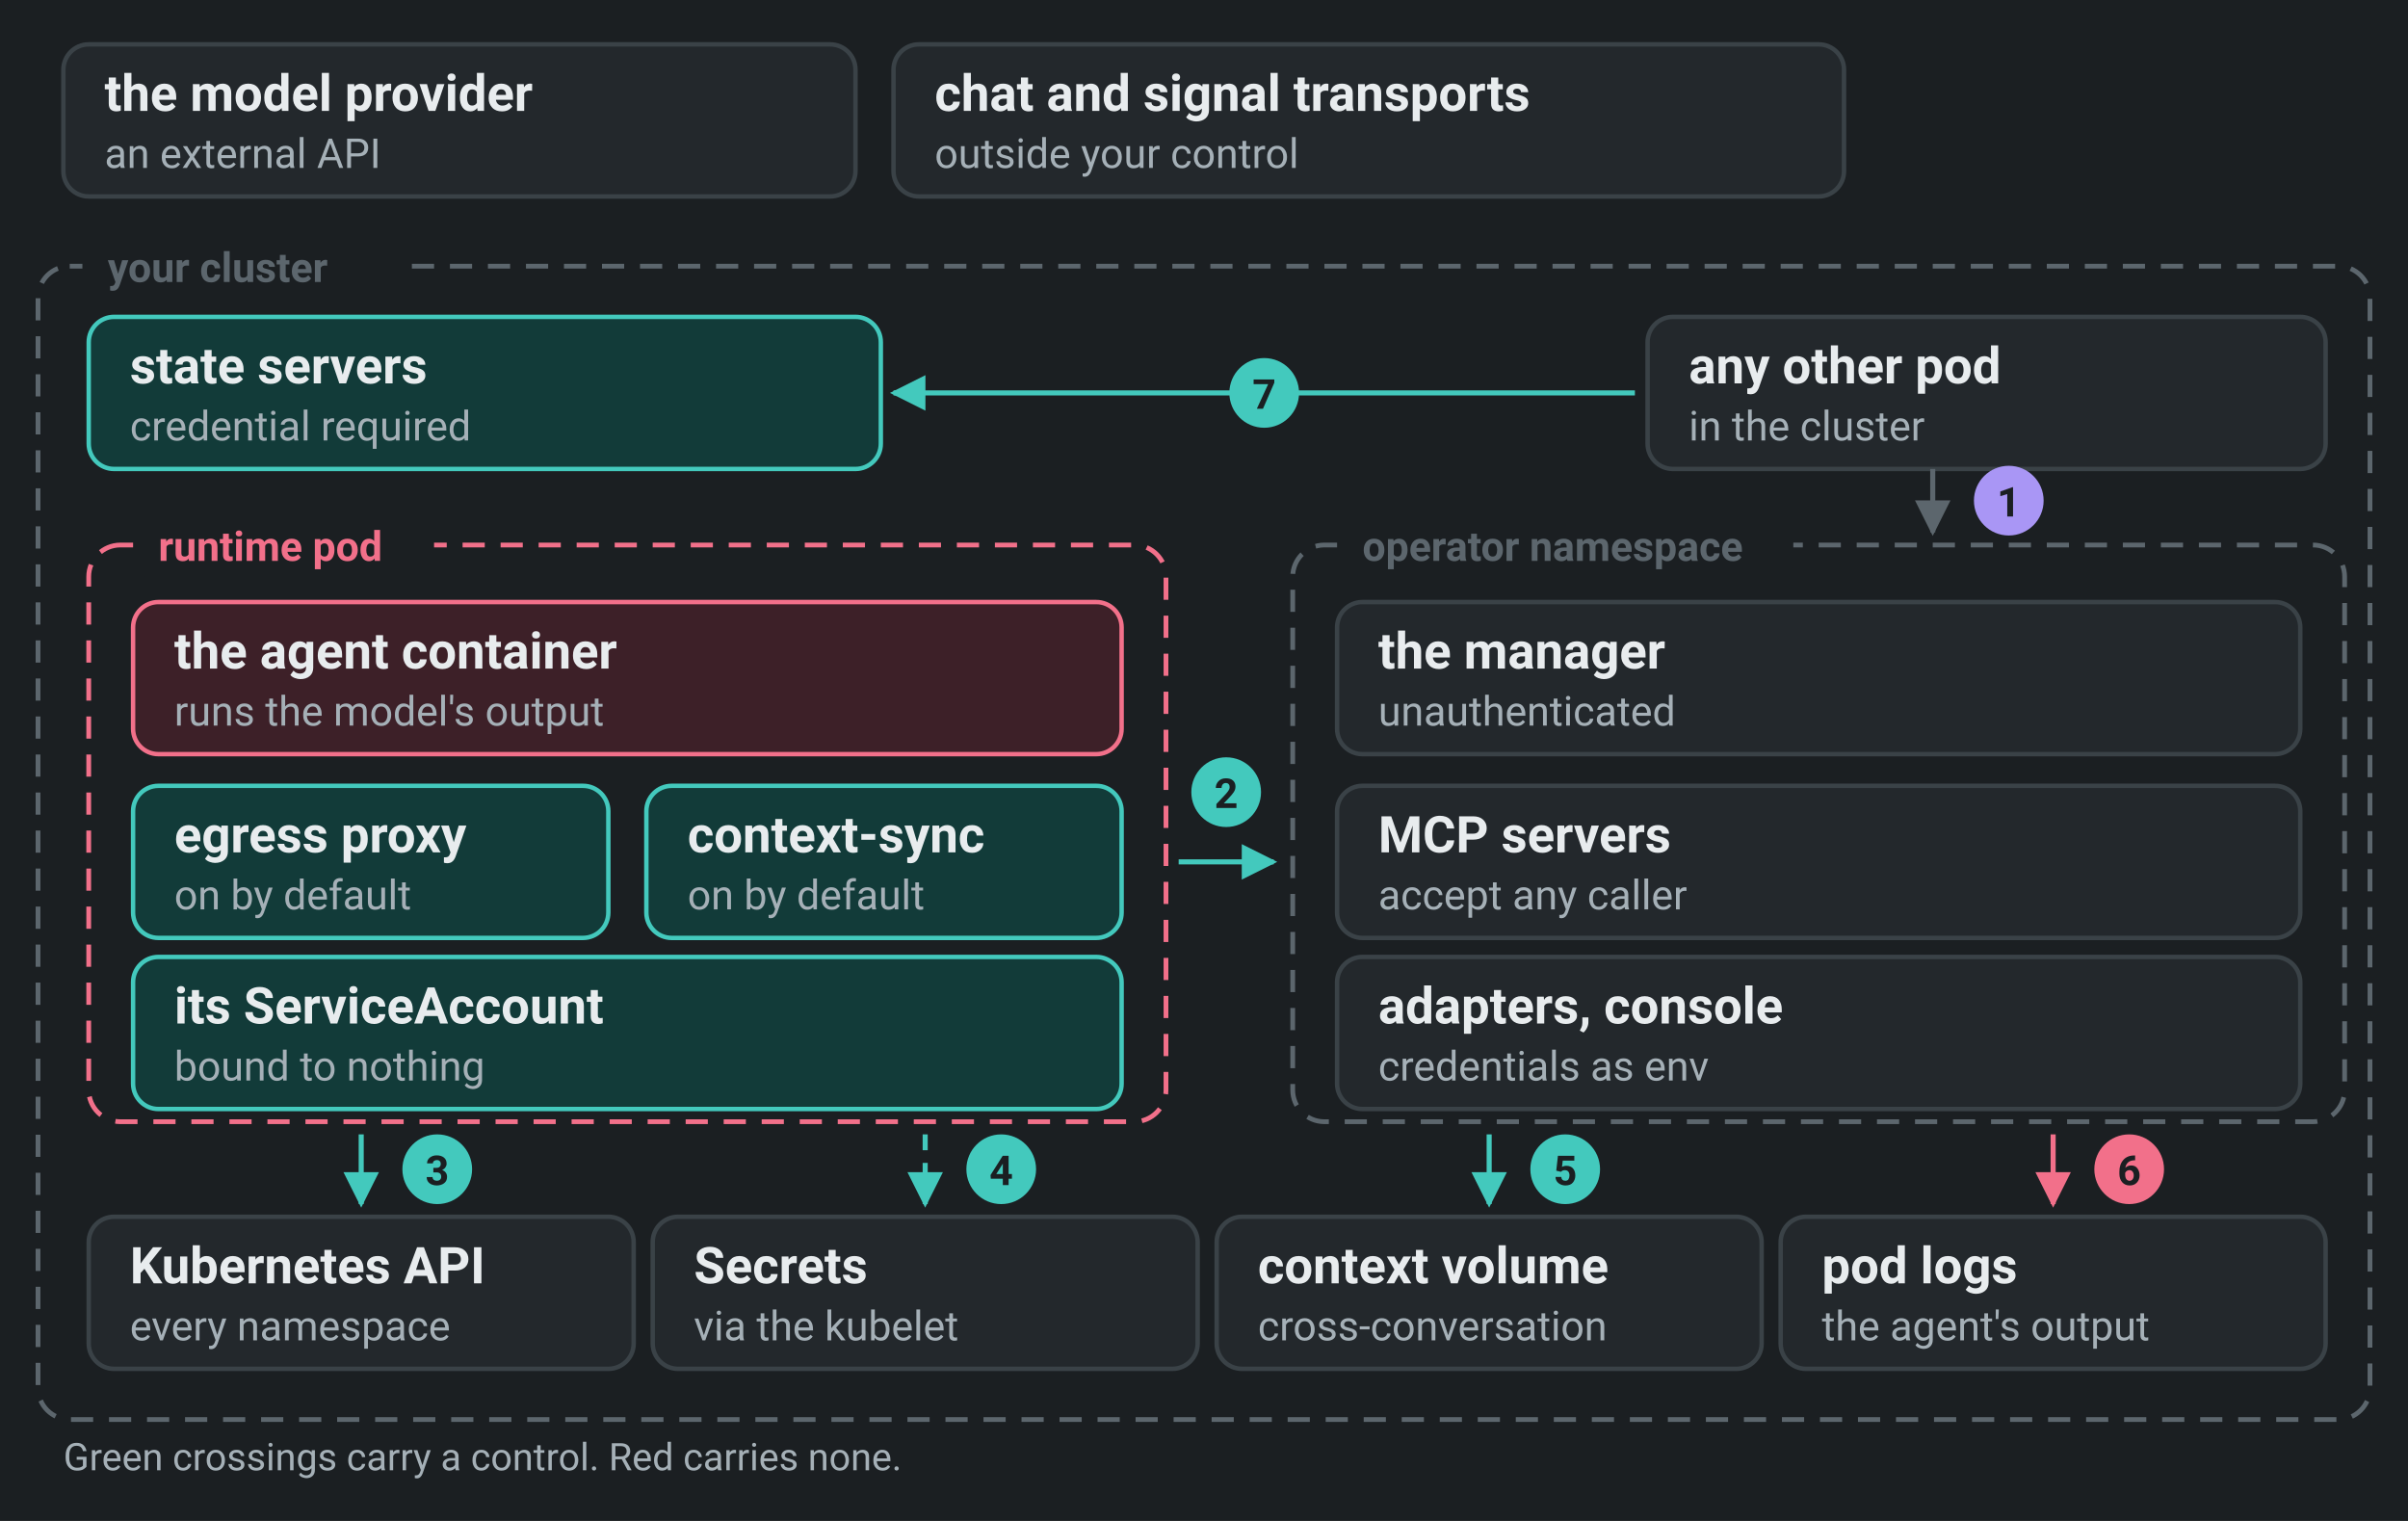
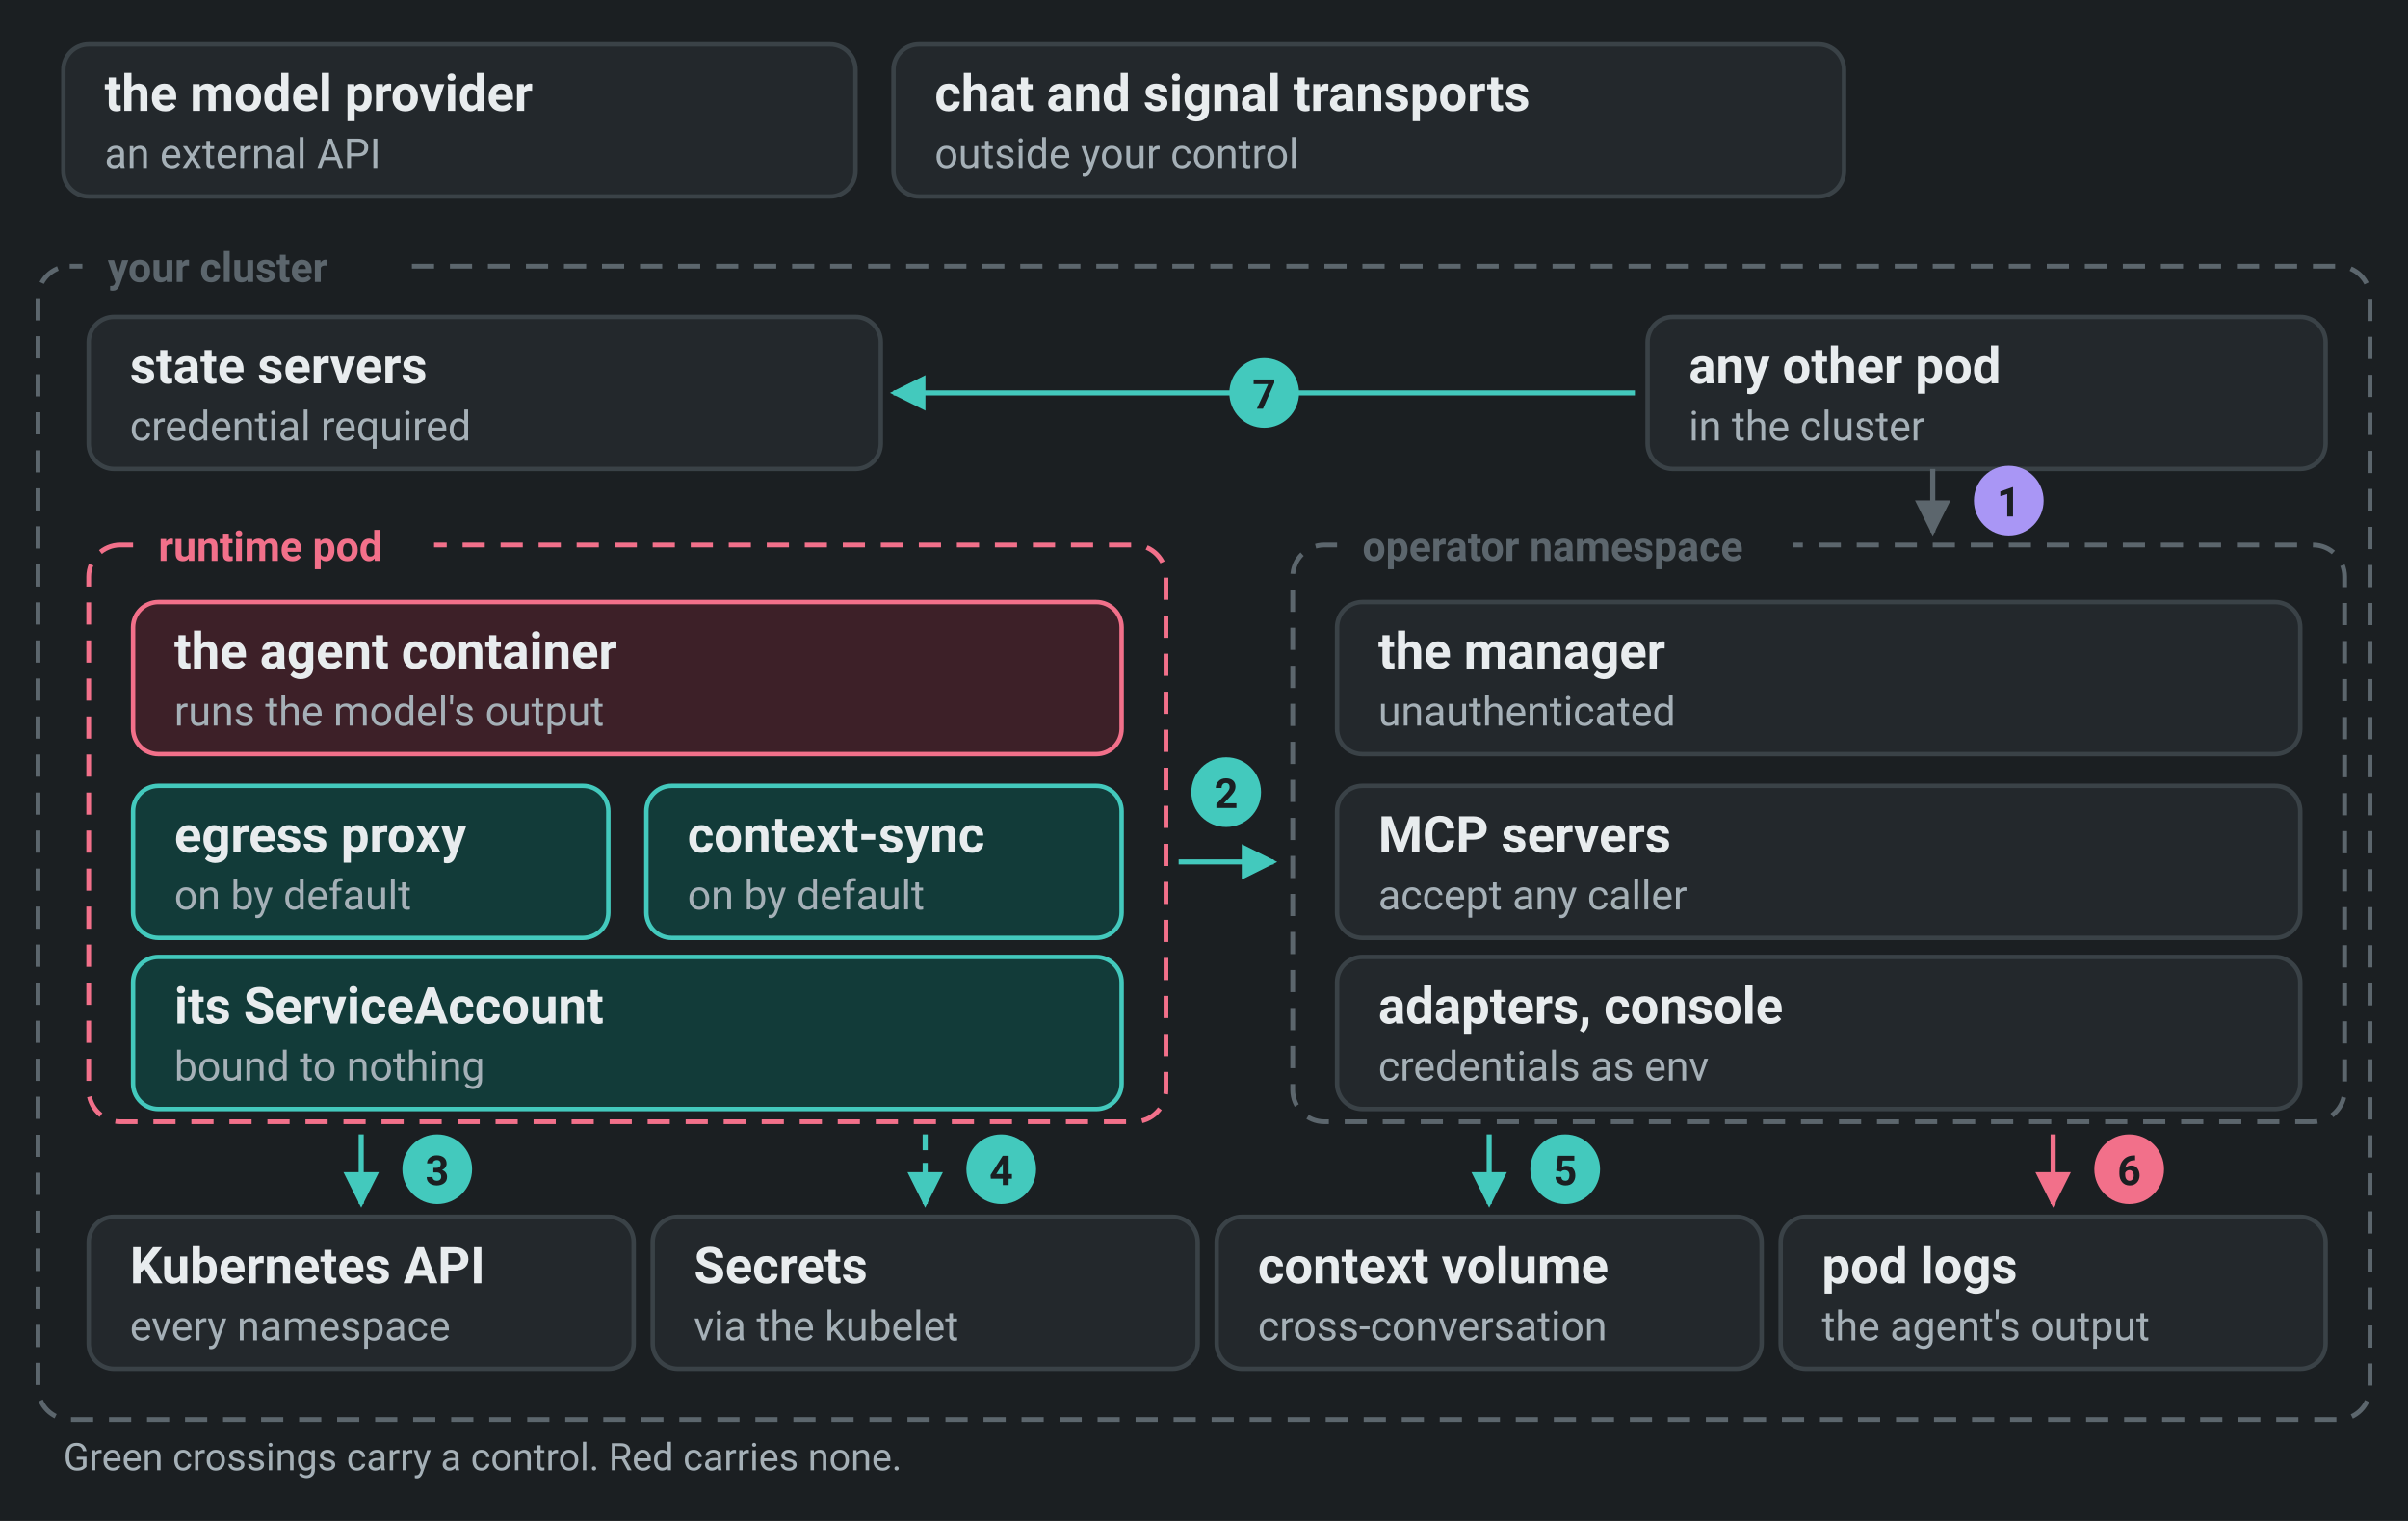
<svg xmlns="http://www.w3.org/2000/svg" viewBox="0 0 760 480" width="760" height="480" role="img">
  <rect width="760" height="480" fill="#1b1f22" />
  <defs>
    <marker id="ar-borderStrong" viewBox="0 0 10 10" refX="9" refY="5" markerWidth="7" markerHeight="7" orient="auto-start-reverse">
      <path d="M0,0 L10,5 L0,10 z" fill="#5c666d" />
    </marker>
    <marker id="ar-danger" viewBox="0 0 10 10" refX="9" refY="5" markerWidth="7" markerHeight="7" orient="auto-start-reverse">
      <path d="M0,0 L10,5 L0,10 z" fill="#f2708a" />
    </marker>
    <marker id="ar-brand" viewBox="0 0 10 10" refX="9" refY="5" markerWidth="7" markerHeight="7" orient="auto-start-reverse">
      <path d="M0,0 L10,5 L0,10 z" fill="#43c9bd" />
    </marker>
  </defs>
  <rect x="20" y="14" width="250" height="48" rx="8" fill="#23282c" stroke="#3a4247" stroke-width="1.4" />
  <text x="33" y="35" fill="#e8ecee" font-size="16" font-weight="600" text-anchor="start" font-family="ui-sans-serif, system-ui, -apple-system, 'Segoe UI', Roboto, 'Helvetica Neue', Arial, sans-serif">the model provider</text>
  <text x="33" y="53" fill="#a5b0b7" font-size="13" font-weight="400" text-anchor="start" font-family="ui-sans-serif, system-ui, -apple-system, 'Segoe UI', Roboto, 'Helvetica Neue', Arial, sans-serif">an external API</text>
  <rect x="282" y="14" width="300" height="48" rx="8" fill="#23282c" stroke="#3a4247" stroke-width="1.4" />
  <text x="295" y="35" fill="#e8ecee" font-size="16" font-weight="600" text-anchor="start" font-family="ui-sans-serif, system-ui, -apple-system, 'Segoe UI', Roboto, 'Helvetica Neue', Arial, sans-serif">chat and signal transports</text>
  <text x="295" y="53" fill="#a5b0b7" font-size="13" font-weight="400" text-anchor="start" font-family="ui-sans-serif, system-ui, -apple-system, 'Segoe UI', Roboto, 'Helvetica Neue', Arial, sans-serif">outside your control</text>
  <rect x="12" y="84" width="736" height="364" rx="10" fill="none" stroke="#5c666d" stroke-width="1.5" stroke-dasharray="7 5" />
  <rect x="26" y="74" width="102" height="20" rx="5" fill="#1b1f22" />
  <text x="34" y="89" fill="#5c666d" font-size="13" font-weight="600" text-anchor="start" font-family="ui-sans-serif, system-ui, -apple-system, 'Segoe UI', Roboto, 'Helvetica Neue', Arial, sans-serif">your cluster</text>
  <rect x="520" y="100" width="214" height="48" rx="8" fill="#23282c" stroke="#3a4247" stroke-width="1.4" />
  <text x="533" y="121" fill="#e8ecee" font-size="16" font-weight="600" text-anchor="start" font-family="ui-sans-serif, system-ui, -apple-system, 'Segoe UI', Roboto, 'Helvetica Neue', Arial, sans-serif">any other pod</text>
  <text x="533" y="139" fill="#a5b0b7" font-size="13" font-weight="400" text-anchor="start" font-family="ui-sans-serif, system-ui, -apple-system, 'Segoe UI', Roboto, 'Helvetica Neue', Arial, sans-serif">in the cluster</text>
-   <rect x="28" y="100" width="250" height="48" rx="8" fill="#123b39" stroke="#43c9bd" stroke-width="1.4" />
+   <rect x="28" y="100" width="250" height="48" rx="8" fill="#23282c" stroke="#3a4247" stroke-width="1.4" />
  <text x="41" y="121" fill="#e8ecee" font-size="16" font-weight="600" text-anchor="start" font-family="ui-sans-serif, system-ui, -apple-system, 'Segoe UI', Roboto, 'Helvetica Neue', Arial, sans-serif">state servers</text>
  <text x="41" y="139" fill="#a5b0b7" font-size="13" font-weight="400" text-anchor="start" font-family="ui-sans-serif, system-ui, -apple-system, 'Segoe UI', Roboto, 'Helvetica Neue', Arial, sans-serif">credential required</text>
  <rect x="28" y="172" width="340" height="182" rx="10" fill="none" stroke="#f2708a" stroke-width="1.5" stroke-dasharray="7 5" />
  <rect x="42" y="162" width="95" height="20" rx="5" fill="#1b1f22" />
  <text x="50" y="177" fill="#f2708a" font-size="13" font-weight="600" text-anchor="start" font-family="ui-sans-serif, system-ui, -apple-system, 'Segoe UI', Roboto, 'Helvetica Neue', Arial, sans-serif">runtime pod</text>
  <rect x="42" y="190" width="312" height="48" rx="8" fill="#3d2028" stroke="#f2708a" stroke-width="1.4" />
  <text x="55" y="211" fill="#e8ecee" font-size="16" font-weight="600" text-anchor="start" font-family="ui-sans-serif, system-ui, -apple-system, 'Segoe UI', Roboto, 'Helvetica Neue', Arial, sans-serif">the agent container</text>
  <text x="55" y="229" fill="#a5b0b7" font-size="13" font-weight="400" text-anchor="start" font-family="ui-sans-serif, system-ui, -apple-system, 'Segoe UI', Roboto, 'Helvetica Neue', Arial, sans-serif">runs the model's output</text>
  <rect x="42" y="248" width="150" height="48" rx="8" fill="#123b39" stroke="#43c9bd" stroke-width="1.4" />
  <text x="55" y="269" fill="#e8ecee" font-size="16" font-weight="600" text-anchor="start" font-family="ui-sans-serif, system-ui, -apple-system, 'Segoe UI', Roboto, 'Helvetica Neue', Arial, sans-serif">egress proxy</text>
  <text x="55" y="287" fill="#a5b0b7" font-size="13" font-weight="400" text-anchor="start" font-family="ui-sans-serif, system-ui, -apple-system, 'Segoe UI', Roboto, 'Helvetica Neue', Arial, sans-serif">on by default</text>
  <rect x="204" y="248" width="150" height="48" rx="8" fill="#123b39" stroke="#43c9bd" stroke-width="1.4" />
  <text x="217" y="269" fill="#e8ecee" font-size="16" font-weight="600" text-anchor="start" font-family="ui-sans-serif, system-ui, -apple-system, 'Segoe UI', Roboto, 'Helvetica Neue', Arial, sans-serif">context-sync</text>
  <text x="217" y="287" fill="#a5b0b7" font-size="13" font-weight="400" text-anchor="start" font-family="ui-sans-serif, system-ui, -apple-system, 'Segoe UI', Roboto, 'Helvetica Neue', Arial, sans-serif">on by default</text>
  <rect x="42" y="302" width="312" height="48" rx="8" fill="#123b39" stroke="#43c9bd" stroke-width="1.4" />
  <text x="55" y="323" fill="#e8ecee" font-size="16" font-weight="600" text-anchor="start" font-family="ui-sans-serif, system-ui, -apple-system, 'Segoe UI', Roboto, 'Helvetica Neue', Arial, sans-serif">its ServiceAccount</text>
  <text x="55" y="341" fill="#a5b0b7" font-size="13" font-weight="400" text-anchor="start" font-family="ui-sans-serif, system-ui, -apple-system, 'Segoe UI', Roboto, 'Helvetica Neue', Arial, sans-serif">bound to nothing</text>
  <rect x="408" y="172" width="332" height="182" rx="10" fill="none" stroke="#5c666d" stroke-width="1.5" stroke-dasharray="7 5" />
  <rect x="422" y="162" width="144" height="20" rx="5" fill="#1b1f22" />
  <text x="430" y="177" fill="#5c666d" font-size="13" font-weight="600" text-anchor="start" font-family="ui-sans-serif, system-ui, -apple-system, 'Segoe UI', Roboto, 'Helvetica Neue', Arial, sans-serif">operator namespace</text>
  <rect x="422" y="190" width="304" height="48" rx="8" fill="#23282c" stroke="#3a4247" stroke-width="1.4" />
  <text x="435" y="211" fill="#e8ecee" font-size="16" font-weight="600" text-anchor="start" font-family="ui-sans-serif, system-ui, -apple-system, 'Segoe UI', Roboto, 'Helvetica Neue', Arial, sans-serif">the manager</text>
  <text x="435" y="229" fill="#a5b0b7" font-size="13" font-weight="400" text-anchor="start" font-family="ui-sans-serif, system-ui, -apple-system, 'Segoe UI', Roboto, 'Helvetica Neue', Arial, sans-serif">unauthenticated</text>
  <rect x="422" y="248" width="304" height="48" rx="8" fill="#23282c" stroke="#3a4247" stroke-width="1.4" />
  <text x="435" y="269" fill="#e8ecee" font-size="16" font-weight="600" text-anchor="start" font-family="ui-sans-serif, system-ui, -apple-system, 'Segoe UI', Roboto, 'Helvetica Neue', Arial, sans-serif">MCP servers</text>
  <text x="435" y="287" fill="#a5b0b7" font-size="13" font-weight="400" text-anchor="start" font-family="ui-sans-serif, system-ui, -apple-system, 'Segoe UI', Roboto, 'Helvetica Neue', Arial, sans-serif">accept any caller</text>
  <rect x="422" y="302" width="304" height="48" rx="8" fill="#23282c" stroke="#3a4247" stroke-width="1.4" />
  <text x="435" y="323" fill="#e8ecee" font-size="16" font-weight="600" text-anchor="start" font-family="ui-sans-serif, system-ui, -apple-system, 'Segoe UI', Roboto, 'Helvetica Neue', Arial, sans-serif">adapters, console</text>
  <text x="435" y="341" fill="#a5b0b7" font-size="13" font-weight="400" text-anchor="start" font-family="ui-sans-serif, system-ui, -apple-system, 'Segoe UI', Roboto, 'Helvetica Neue', Arial, sans-serif">credentials as env</text>
  <rect x="28" y="384" width="172" height="48" rx="8" fill="#23282c" stroke="#3a4247" stroke-width="1.4" />
  <text x="41" y="405" fill="#e8ecee" font-size="16" font-weight="600" text-anchor="start" font-family="ui-sans-serif, system-ui, -apple-system, 'Segoe UI', Roboto, 'Helvetica Neue', Arial, sans-serif">Kubernetes API</text>
  <text x="41" y="423" fill="#a5b0b7" font-size="13" font-weight="400" text-anchor="start" font-family="ui-sans-serif, system-ui, -apple-system, 'Segoe UI', Roboto, 'Helvetica Neue', Arial, sans-serif">every namespace</text>
  <rect x="206" y="384" width="172" height="48" rx="8" fill="#23282c" stroke="#3a4247" stroke-width="1.4" />
  <text x="219" y="405" fill="#e8ecee" font-size="16" font-weight="600" text-anchor="start" font-family="ui-sans-serif, system-ui, -apple-system, 'Segoe UI', Roboto, 'Helvetica Neue', Arial, sans-serif">Secrets</text>
  <text x="219" y="423" fill="#a5b0b7" font-size="13" font-weight="400" text-anchor="start" font-family="ui-sans-serif, system-ui, -apple-system, 'Segoe UI', Roboto, 'Helvetica Neue', Arial, sans-serif">via the kubelet</text>
  <rect x="384" y="384" width="172" height="48" rx="8" fill="#23282c" stroke="#3a4247" stroke-width="1.4" />
  <text x="397" y="405" fill="#e8ecee" font-size="16" font-weight="600" text-anchor="start" font-family="ui-sans-serif, system-ui, -apple-system, 'Segoe UI', Roboto, 'Helvetica Neue', Arial, sans-serif">context volume</text>
  <text x="397" y="423" fill="#a5b0b7" font-size="13" font-weight="400" text-anchor="start" font-family="ui-sans-serif, system-ui, -apple-system, 'Segoe UI', Roboto, 'Helvetica Neue', Arial, sans-serif">cross-conversation</text>
  <rect x="562" y="384" width="172" height="48" rx="8" fill="#23282c" stroke="#3a4247" stroke-width="1.4" />
  <text x="575" y="405" fill="#e8ecee" font-size="16" font-weight="600" text-anchor="start" font-family="ui-sans-serif, system-ui, -apple-system, 'Segoe UI', Roboto, 'Helvetica Neue', Arial, sans-serif">pod logs</text>
  <text x="575" y="423" fill="#a5b0b7" font-size="13" font-weight="400" text-anchor="start" font-family="ui-sans-serif, system-ui, -apple-system, 'Segoe UI', Roboto, 'Helvetica Neue', Arial, sans-serif">the agent's output</text>
  <path d="M610,148 L610,168" stroke="#5c666d" stroke-width="1.6" fill="none" marker-end="url(#ar-borderStrong)" />
  <circle cx="634" cy="158" r="11" fill="#a996f5" />
  <text x="634" y="163" fill="#1b1f22" font-size="13" font-weight="700" text-anchor="middle" font-family="ui-sans-serif, system-ui, -apple-system, 'Segoe UI', Roboto, 'Helvetica Neue', Arial, sans-serif">1</text>
  <path d="M372,272 L402,272" stroke="#43c9bd" stroke-width="1.6" fill="none" marker-end="url(#ar-brand)" />
  <circle cx="387" cy="250" r="11" fill="#43c9bd" />
  <text x="387" y="255" fill="#1b1f22" font-size="13" font-weight="700" text-anchor="middle" font-family="ui-sans-serif, system-ui, -apple-system, 'Segoe UI', Roboto, 'Helvetica Neue', Arial, sans-serif">2</text>
  <path d="M114,358 L114,380" stroke="#43c9bd" stroke-width="1.6" fill="none" marker-end="url(#ar-brand)" />
  <circle cx="138" cy="369" r="11" fill="#43c9bd" />
  <text x="138" y="374" fill="#1b1f22" font-size="13" font-weight="700" text-anchor="middle" font-family="ui-sans-serif, system-ui, -apple-system, 'Segoe UI', Roboto, 'Helvetica Neue', Arial, sans-serif">3</text>
  <path d="M292,358 L292,380" stroke="#43c9bd" stroke-width="1.6" fill="none" marker-end="url(#ar-brand)" stroke-dasharray="5 4" />
  <circle cx="316" cy="369" r="11" fill="#43c9bd" />
  <text x="316" y="374" fill="#1b1f22" font-size="13" font-weight="700" text-anchor="middle" font-family="ui-sans-serif, system-ui, -apple-system, 'Segoe UI', Roboto, 'Helvetica Neue', Arial, sans-serif">4</text>
  <path d="M470,358 L470,380" stroke="#43c9bd" stroke-width="1.6" fill="none" marker-end="url(#ar-brand)" />
  <circle cx="494" cy="369" r="11" fill="#43c9bd" />
  <text x="494" y="374" fill="#1b1f22" font-size="13" font-weight="700" text-anchor="middle" font-family="ui-sans-serif, system-ui, -apple-system, 'Segoe UI', Roboto, 'Helvetica Neue', Arial, sans-serif">5</text>
  <path d="M648,358 L648,380" stroke="#f2708a" stroke-width="1.6" fill="none" marker-end="url(#ar-danger)" />
  <circle cx="672" cy="369" r="11" fill="#f2708a" />
  <text x="672" y="374" fill="#1b1f22" font-size="13" font-weight="700" text-anchor="middle" font-family="ui-sans-serif, system-ui, -apple-system, 'Segoe UI', Roboto, 'Helvetica Neue', Arial, sans-serif">6</text>
  <path d="M516,124 L282,124" stroke="#43c9bd" stroke-width="1.6" fill="none" marker-end="url(#ar-brand)" />
  <circle cx="399" cy="124" r="11" fill="#43c9bd" />
  <text x="399" y="129" fill="#1b1f22" font-size="13" font-weight="700" text-anchor="middle" font-family="ui-sans-serif, system-ui, -apple-system, 'Segoe UI', Roboto, 'Helvetica Neue', Arial, sans-serif">7</text>
  <text x="20" y="464" fill="#a5b0b7" font-size="12" font-weight="400" text-anchor="start" font-family="ui-sans-serif, system-ui, -apple-system, 'Segoe UI', Roboto, 'Helvetica Neue', Arial, sans-serif">Green crossings carry a control. Red carries none.</text>
</svg>
